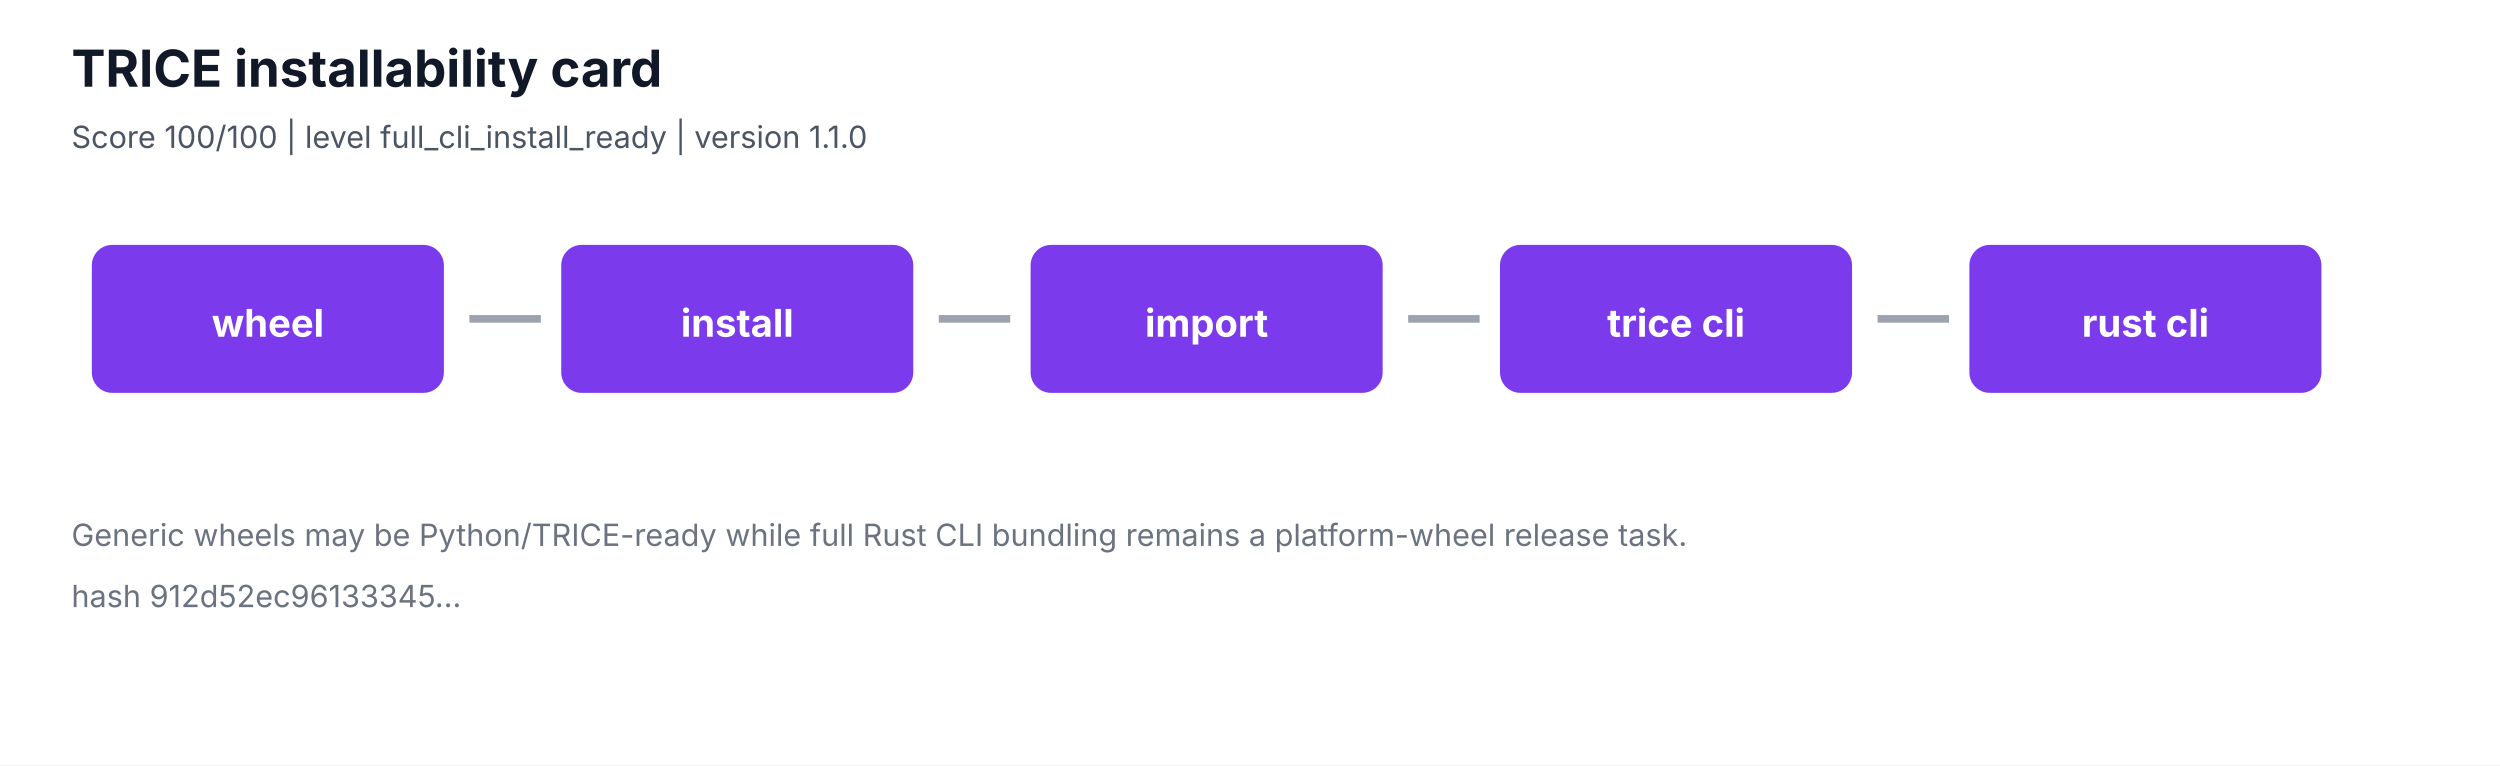
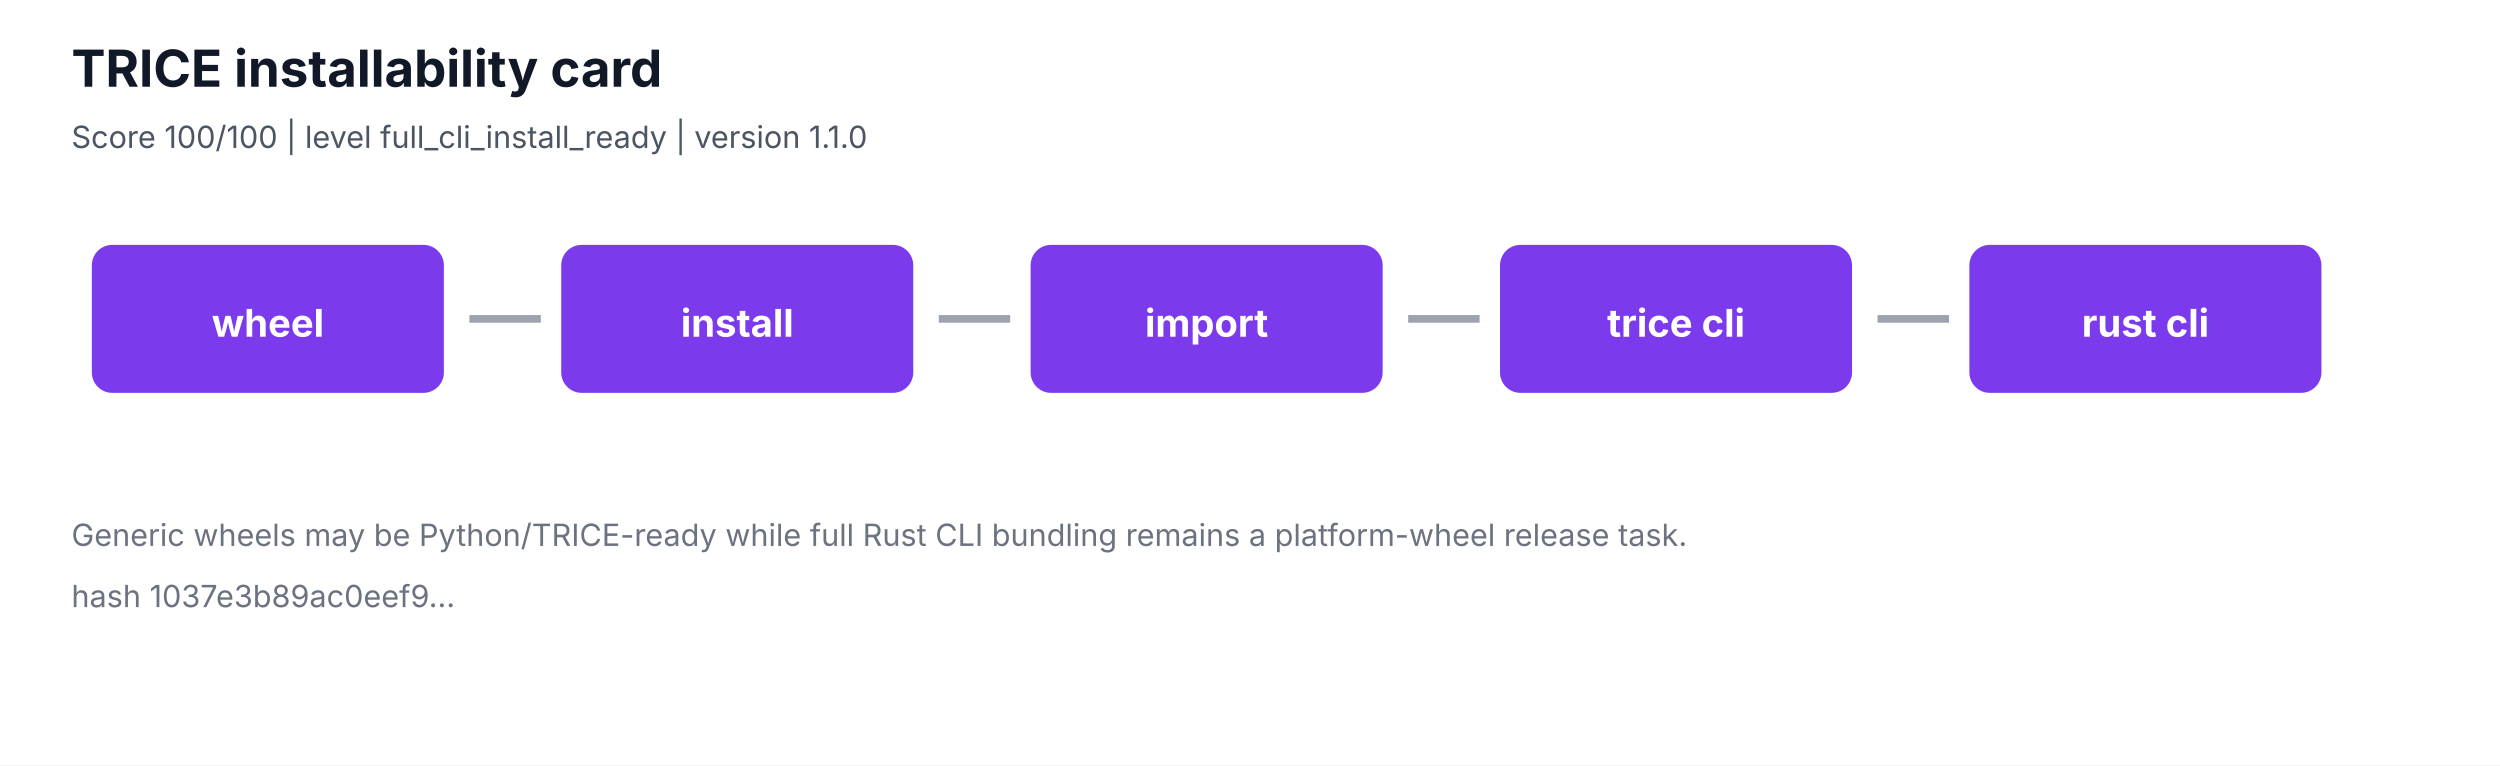
<svg xmlns="http://www.w3.org/2000/svg" width="980" height="300" viewBox="0 0 980 300">
  <rect width="100%" height="100%" fill="#ffffff" />
  <text x="28" y="34" font-family="Inter,Segoe UI,Arial" font-size="20" font-weight="700" fill="#111827">TRICE installability card</text>
  <text x="28" y="58" font-family="Inter,Segoe UI,Arial" font-size="12" fill="#4b5563">Score 100/100 | level full_cli_install_ready | version 1.1.0</text>
  <rect x="36" y="96" width="138" height="58" rx="8" fill="#7c3aed" />
  <text x="105" y="132" text-anchor="middle" font-family="Inter,Segoe UI,Arial" font-size="15" font-weight="700" fill="#ffffff">wheel</text>
  <line x1="184" y1="125" x2="212" y2="125" stroke="#9ca3af" stroke-width="3" />
  <rect x="220" y="96" width="138" height="58" rx="8" fill="#7c3aed" />
  <text x="289" y="132" text-anchor="middle" font-family="Inter,Segoe UI,Arial" font-size="15" font-weight="700" fill="#ffffff">install</text>
  <line x1="368" y1="125" x2="396" y2="125" stroke="#9ca3af" stroke-width="3" />
  <rect x="404" y="96" width="138" height="58" rx="8" fill="#7c3aed" />
  <text x="473" y="132" text-anchor="middle" font-family="Inter,Segoe UI,Arial" font-size="15" font-weight="700" fill="#ffffff">import</text>
  <line x1="552" y1="125" x2="580" y2="125" stroke="#9ca3af" stroke-width="3" />
  <rect x="588" y="96" width="138" height="58" rx="8" fill="#7c3aed" />
  <text x="657" y="132" text-anchor="middle" font-family="Inter,Segoe UI,Arial" font-size="15" font-weight="700" fill="#ffffff">trice cli</text>
  <line x1="736" y1="125" x2="764" y2="125" stroke="#9ca3af" stroke-width="3" />
  <rect x="772" y="96" width="138" height="58" rx="8" fill="#7c3aed" />
  <text x="841" y="132" text-anchor="middle" font-family="Inter,Segoe UI,Arial" font-size="15" font-weight="700" fill="#ffffff">rust cli</text>
  <text x="28" y="214" font-family="Inter,Segoe UI,Arial" font-size="12" fill="#6b7280">Generic wheels may be Python/TRICE-ready while full Rust CLI bundling remains a platform-wheel release task.</text>
-   <text x="28" y="238" font-family="Inter,Segoe UI,Arial" font-size="12" fill="#6b7280">hash 912d52ec96133345...</text>
+   <text x="28" y="238" font-family="Inter,Segoe UI,Arial" font-size="12" fill="#6b7280">hash 1037e3b89ac0eef9...</text>
</svg>
